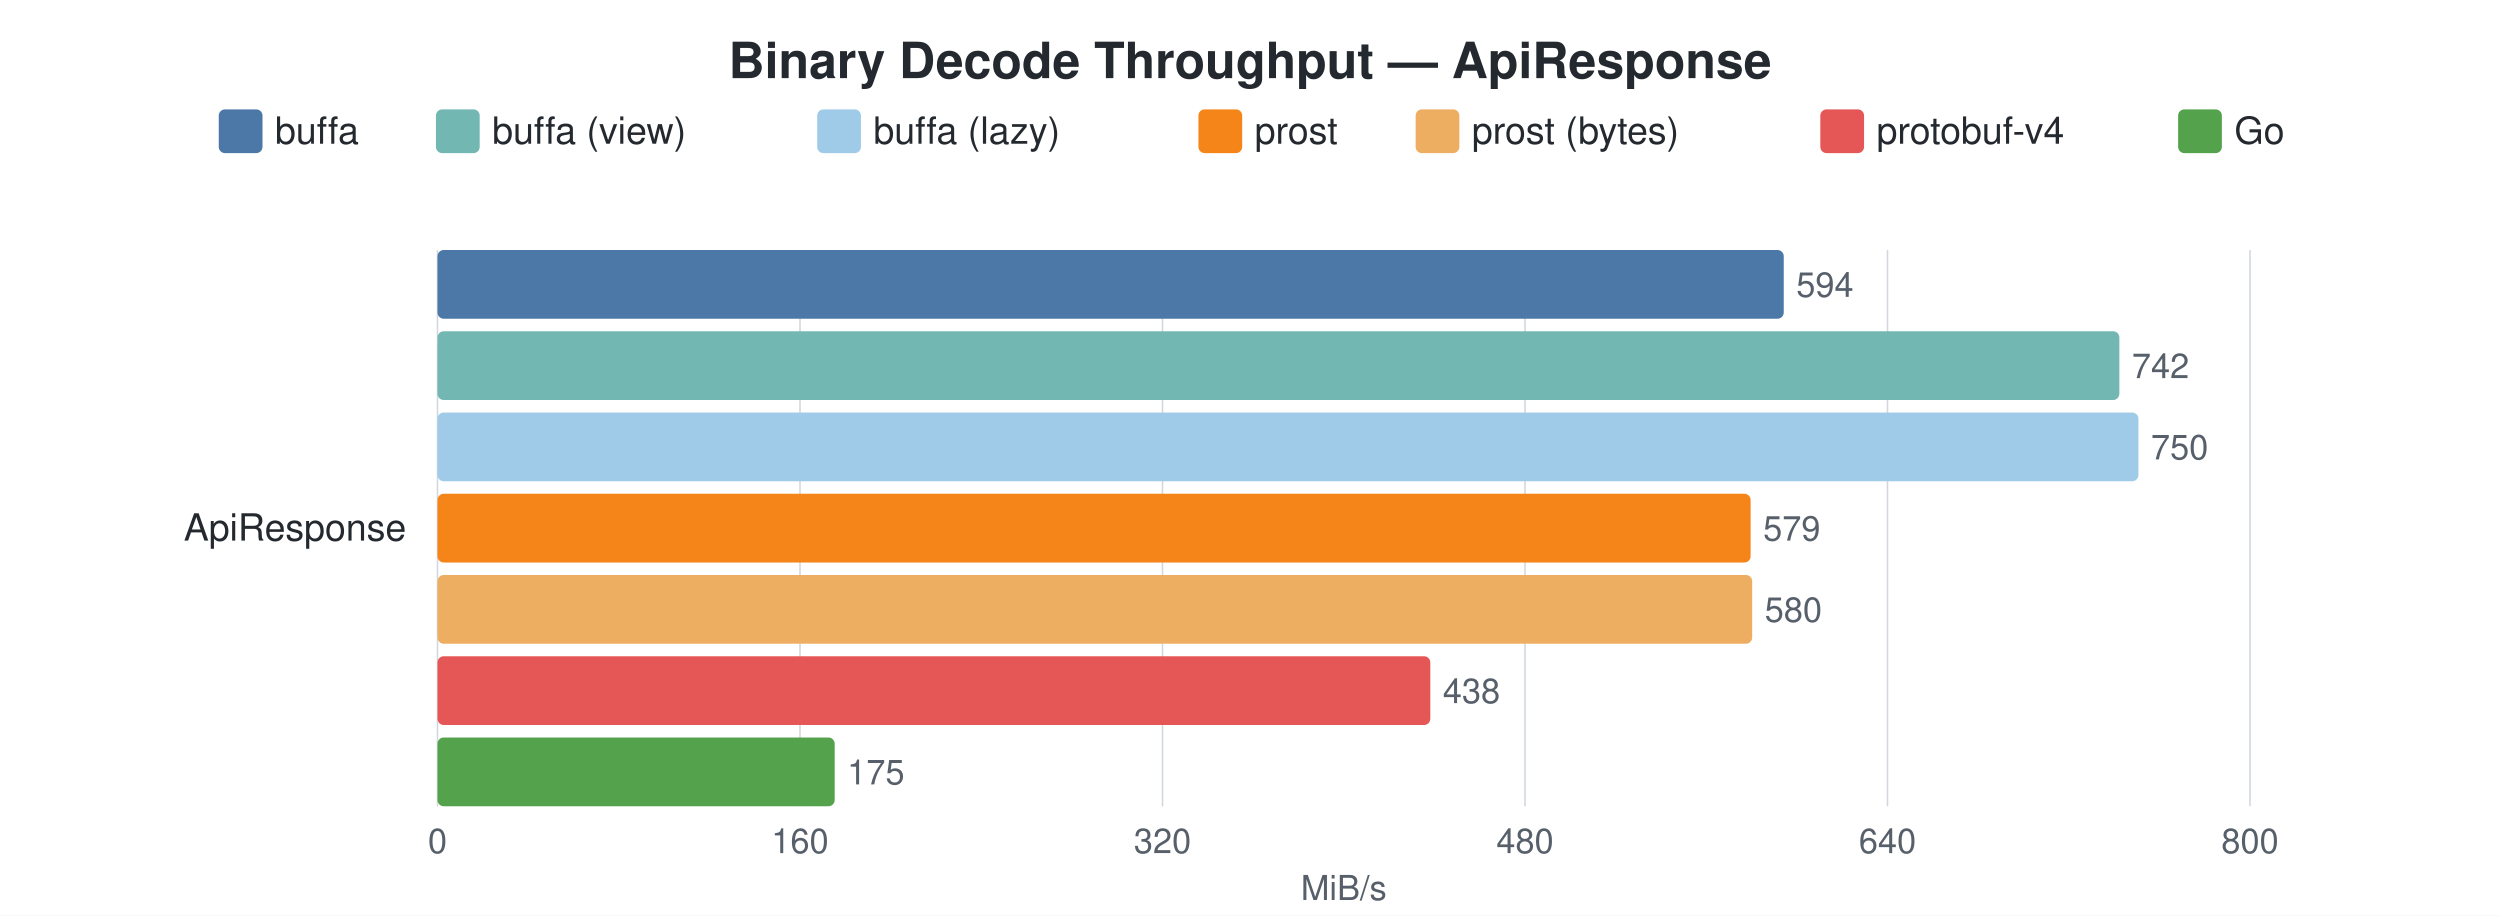
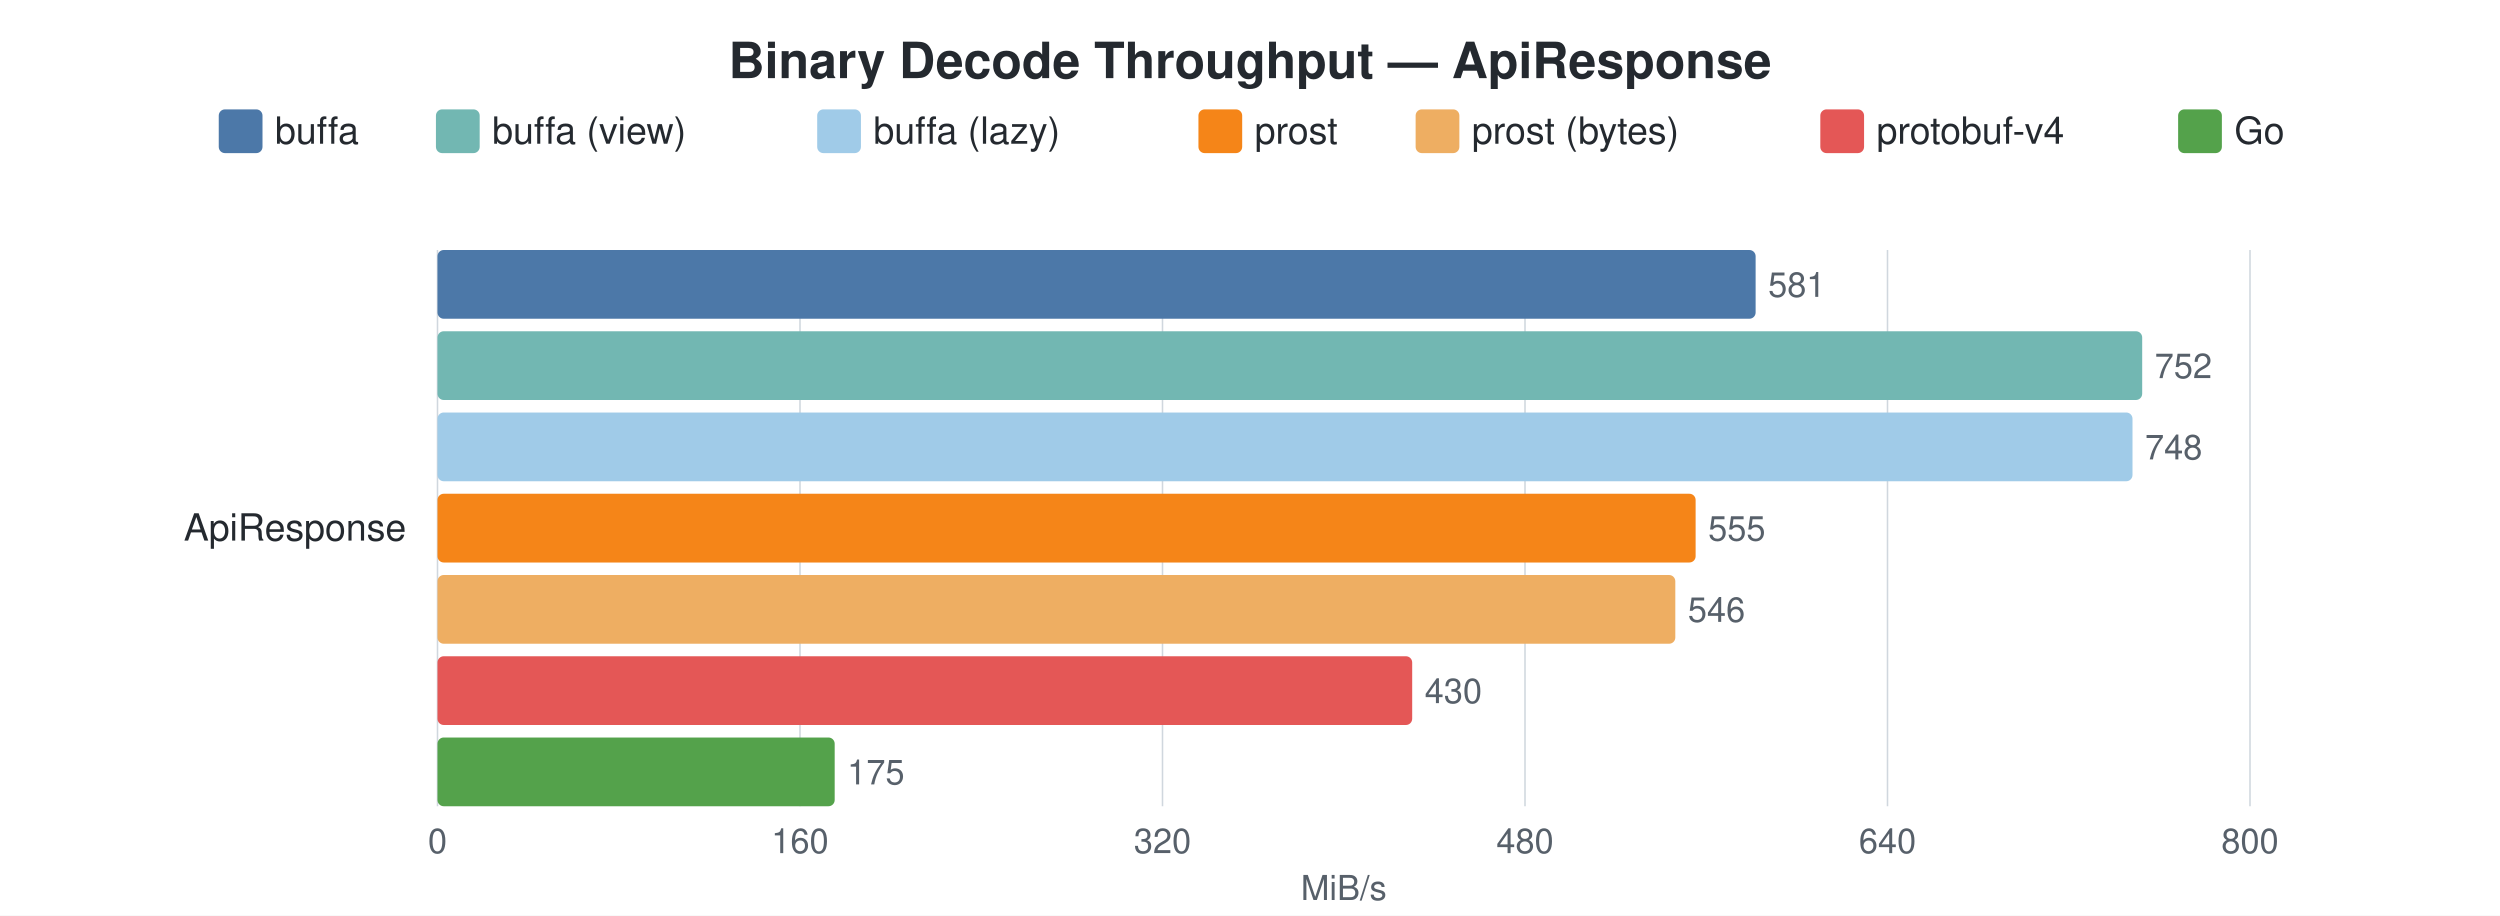
<svg xmlns="http://www.w3.org/2000/svg" width="800" height="293" viewBox="0 0 800 293">
  <style>
    text { font-family: -apple-system, BlinkMacSystemFont, "Segoe UI", Helvetica, Arial, sans-serif; }
    .title { font-size: 16px; font-weight: 600; fill: #24292f; }
    .label { font-size: 12px; fill: #24292f; }
    .value { font-size: 11px; fill: #57606a; }
    .axis-label { font-size: 11px; fill: #57606a; }
    .legend-text { font-size: 12px; fill: #24292f; }
    .grid { stroke: #d0d7de; stroke-width: 0.5; }
  </style>
  <rect width="100%" height="100%" fill="white" />
  <text x="400.0" y="25" text-anchor="middle" class="title">Binary Decode Throughput — ApiResponse</text>
  <rect x="70" y="35" width="14" height="14" rx="2" fill="#4C78A8" />
  <text x="88" y="46" class="legend-text">buffa</text>
  <rect x="139.5" y="35" width="14" height="14" rx="2" fill="#72B7B2" />
  <text x="157.5" y="46" class="legend-text">buffa (view)</text>
  <rect x="261.5" y="35" width="14" height="14" rx="2" fill="#A0CBE8" />
  <text x="279.5" y="46" class="legend-text">buffa (lazy)</text>
  <rect x="383.5" y="35" width="14" height="14" rx="2" fill="#F58518" />
  <text x="401.5" y="46" class="legend-text">prost</text>
  <rect x="453" y="35" width="14" height="14" rx="2" fill="#EEAE62" />
  <text x="471" y="46" class="legend-text">prost (bytes)</text>
  <rect x="582.5" y="35" width="14" height="14" rx="2" fill="#E45756" />
  <text x="600.5" y="46" class="legend-text">protobuf-v4</text>
  <rect x="697" y="35" width="14" height="14" rx="2" fill="#54A24B" />
  <text x="715" y="46" class="legend-text">Go</text>
  <line x1="140.0" y1="80" x2="140.0" y2="258" class="grid" />
  <text x="140.0" y="273" text-anchor="middle" class="axis-label">0</text>
  <line x1="256.0" y1="80" x2="256.0" y2="258" class="grid" />
  <text x="256.0" y="273" text-anchor="middle" class="axis-label">160</text>
  <line x1="372.0" y1="80" x2="372.0" y2="258" class="grid" />
  <text x="372.0" y="273" text-anchor="middle" class="axis-label">320</text>
  <line x1="488.0" y1="80" x2="488.0" y2="258" class="grid" />
  <text x="488.0" y="273" text-anchor="middle" class="axis-label">480</text>
  <line x1="604.0" y1="80" x2="604.0" y2="258" class="grid" />
  <text x="604.0" y="273" text-anchor="middle" class="axis-label">640</text>
  <line x1="720.0" y1="80" x2="720.0" y2="258" class="grid" />
  <text x="720.0" y="273" text-anchor="middle" class="axis-label">800</text>
  <text x="430.0" y="288" text-anchor="middle" class="axis-label">MiB/s</text>
  <text x="130" y="173.0" text-anchor="end" class="label">ApiResponse</text>
-   <rect x="140" y="80.0" width="430.8" height="22" rx="2" fill="#4C78A8" />
-   <text x="574.8" y="95.0" class="value">594</text>
-   <rect x="140" y="106.0" width="538.2" height="22" rx="2" fill="#72B7B2" />
-   <text x="682.2" y="121.0" class="value">742</text>
-   <rect x="140" y="132.0" width="544.3" height="22" rx="2" fill="#A0CBE8" />
-   <text x="688.3" y="147.0" class="value">750</text>
-   <rect x="140" y="158.0" width="420.2" height="22" rx="2" fill="#F58518" />
-   <text x="564.2" y="173.0" class="value">579</text>
-   <rect x="140" y="184.0" width="420.7" height="22" rx="2" fill="#EEAE62" />
-   <text x="564.7" y="199.0" class="value">580</text>
-   <rect x="140" y="210.0" width="317.7" height="22" rx="2" fill="#E45756" />
-   <text x="461.7" y="225.0" class="value">438</text>
+   <rect x="140" y="80.0" width="421.8" height="22" rx="2" fill="#4C78A8" />
+   <text x="565.8" y="95.0" class="value">581</text>
+   <rect x="140" y="106.0" width="545.5" height="22" rx="2" fill="#72B7B2" />
+   <text x="689.5" y="121.0" class="value">752</text>
+   <rect x="140" y="132.0" width="542.4" height="22" rx="2" fill="#A0CBE8" />
+   <text x="686.4" y="147.0" class="value">748</text>
+   <rect x="140" y="158.0" width="402.6" height="22" rx="2" fill="#F58518" />
+   <text x="546.6" y="173.0" class="value">555</text>
+   <rect x="140" y="184.0" width="396.1" height="22" rx="2" fill="#EEAE62" />
+   <text x="540.1" y="199.0" class="value">546</text>
+   <rect x="140" y="210.0" width="311.9" height="22" rx="2" fill="#E45756" />
+   <text x="455.9" y="225.0" class="value">430</text>
  <rect x="140" y="236.0" width="127.1" height="22" rx="2" fill="#54A24B" />
  <text x="271.1" y="251.0" class="value">175</text>
</svg>
